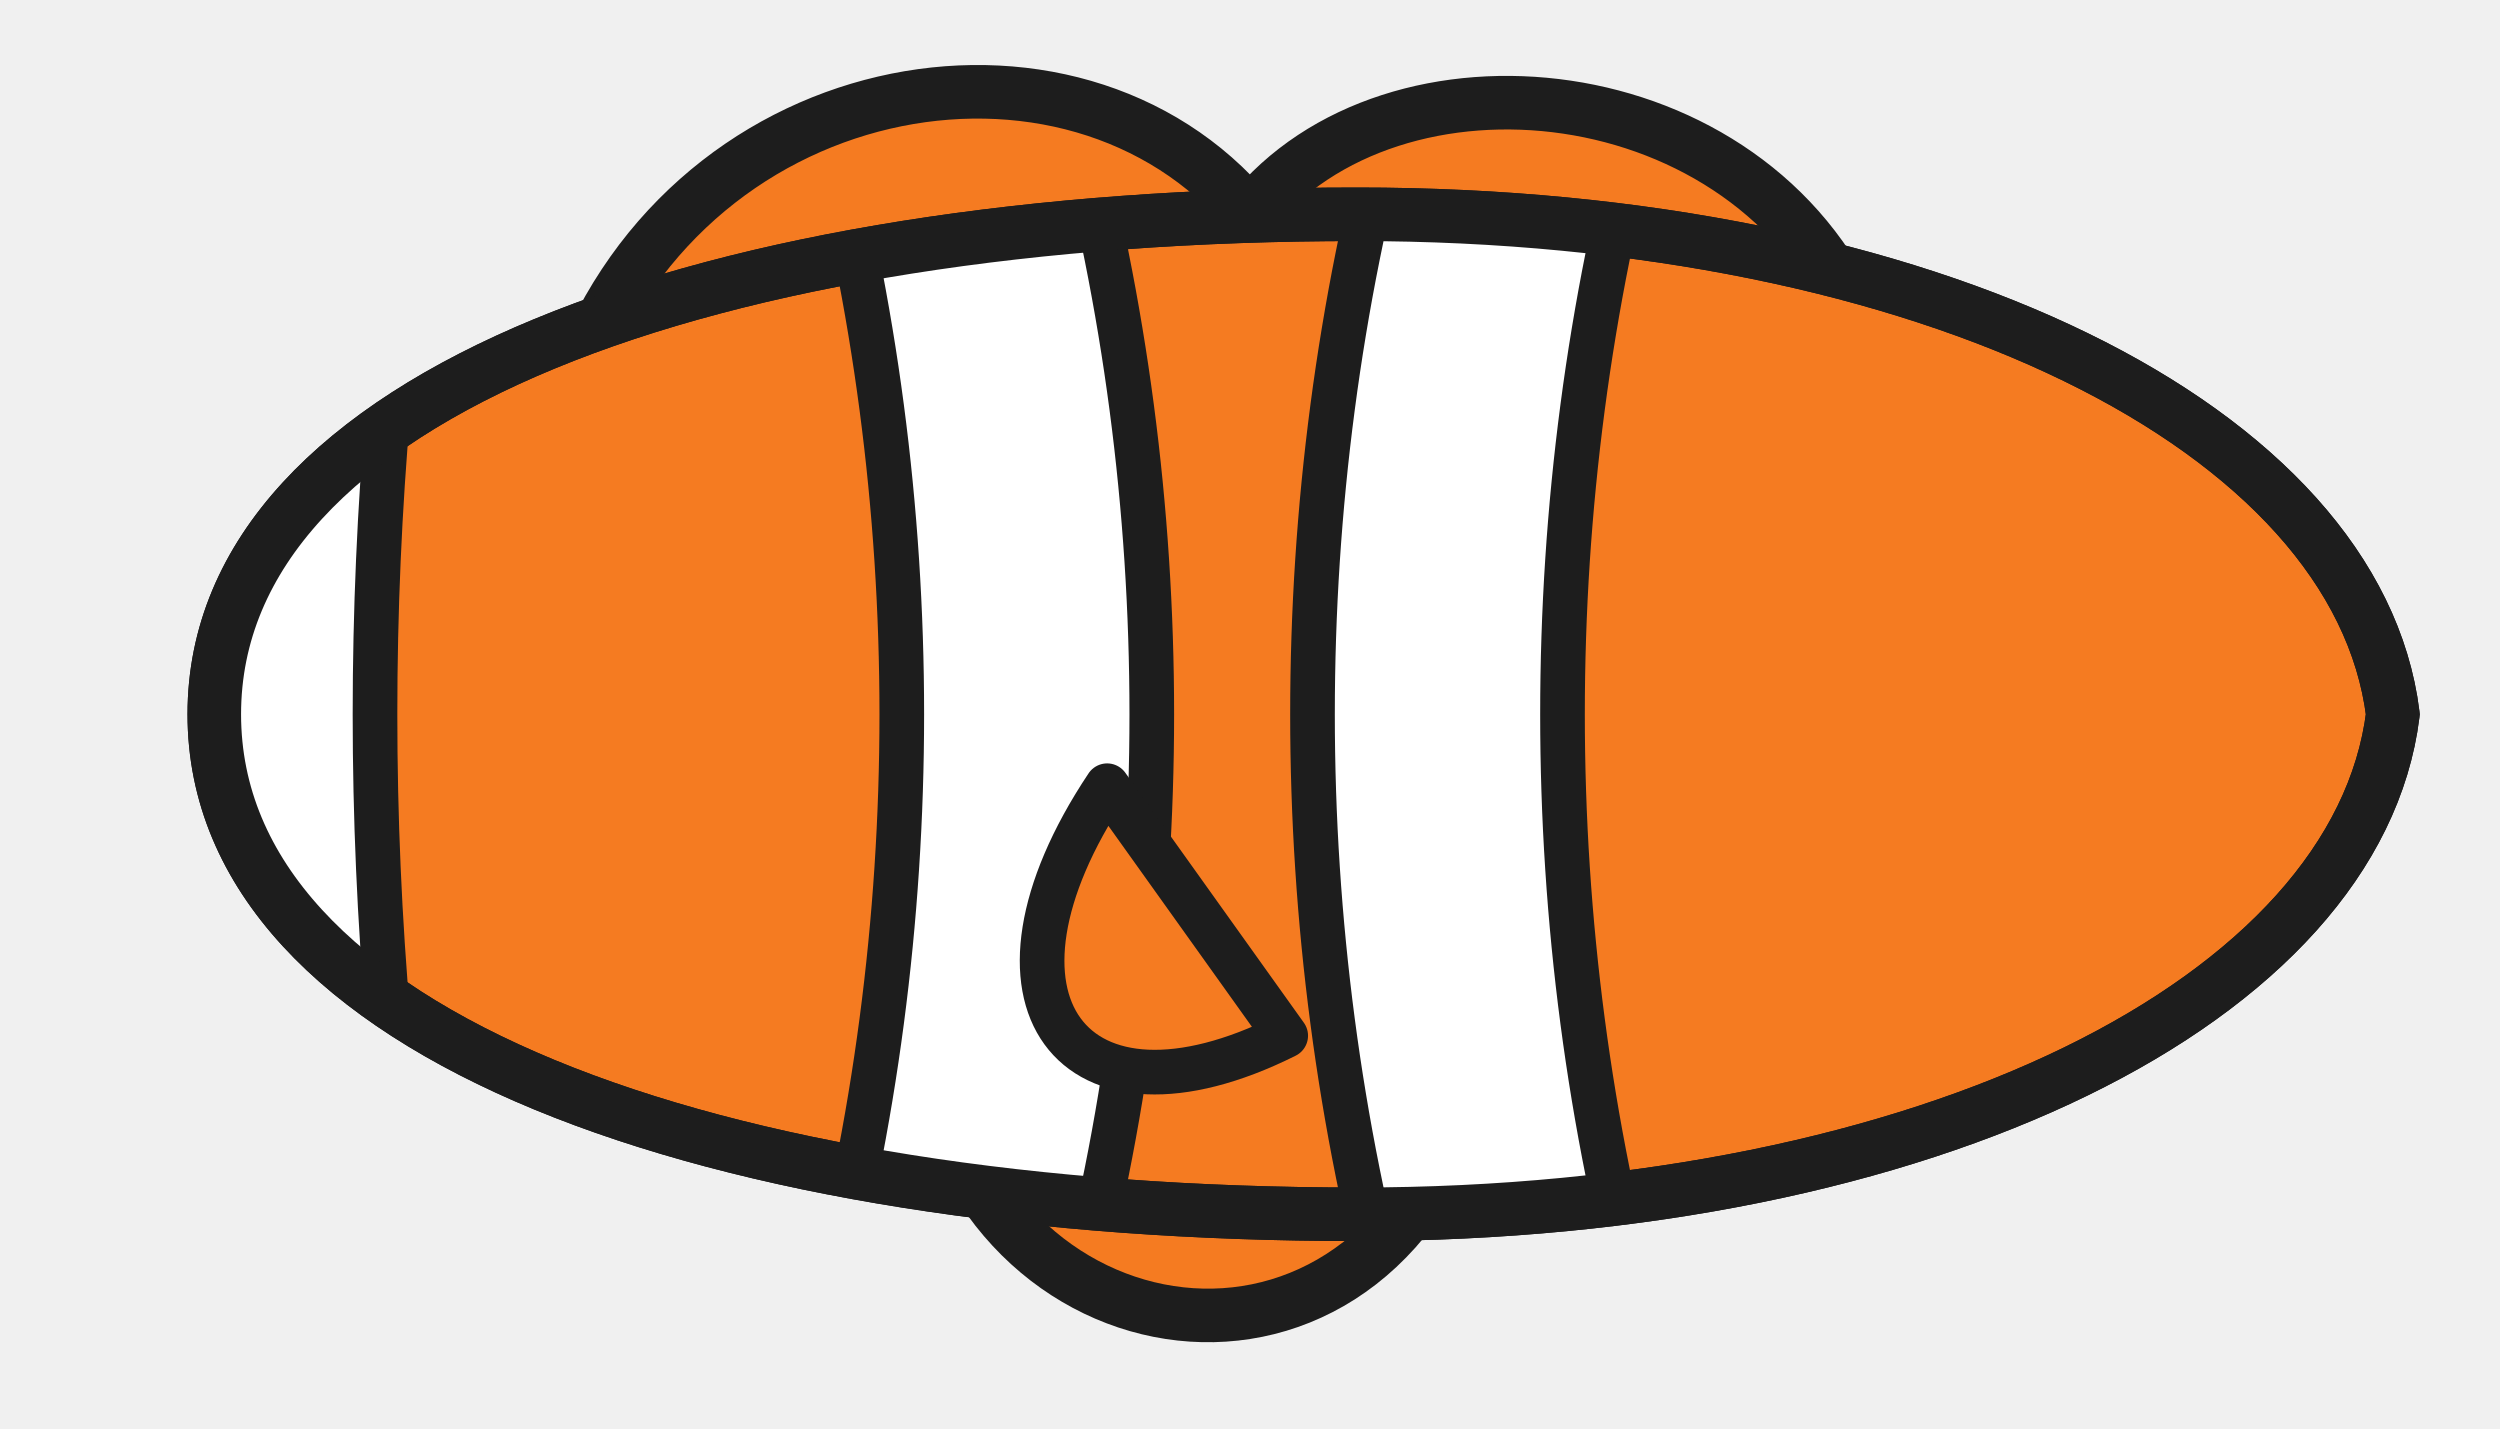
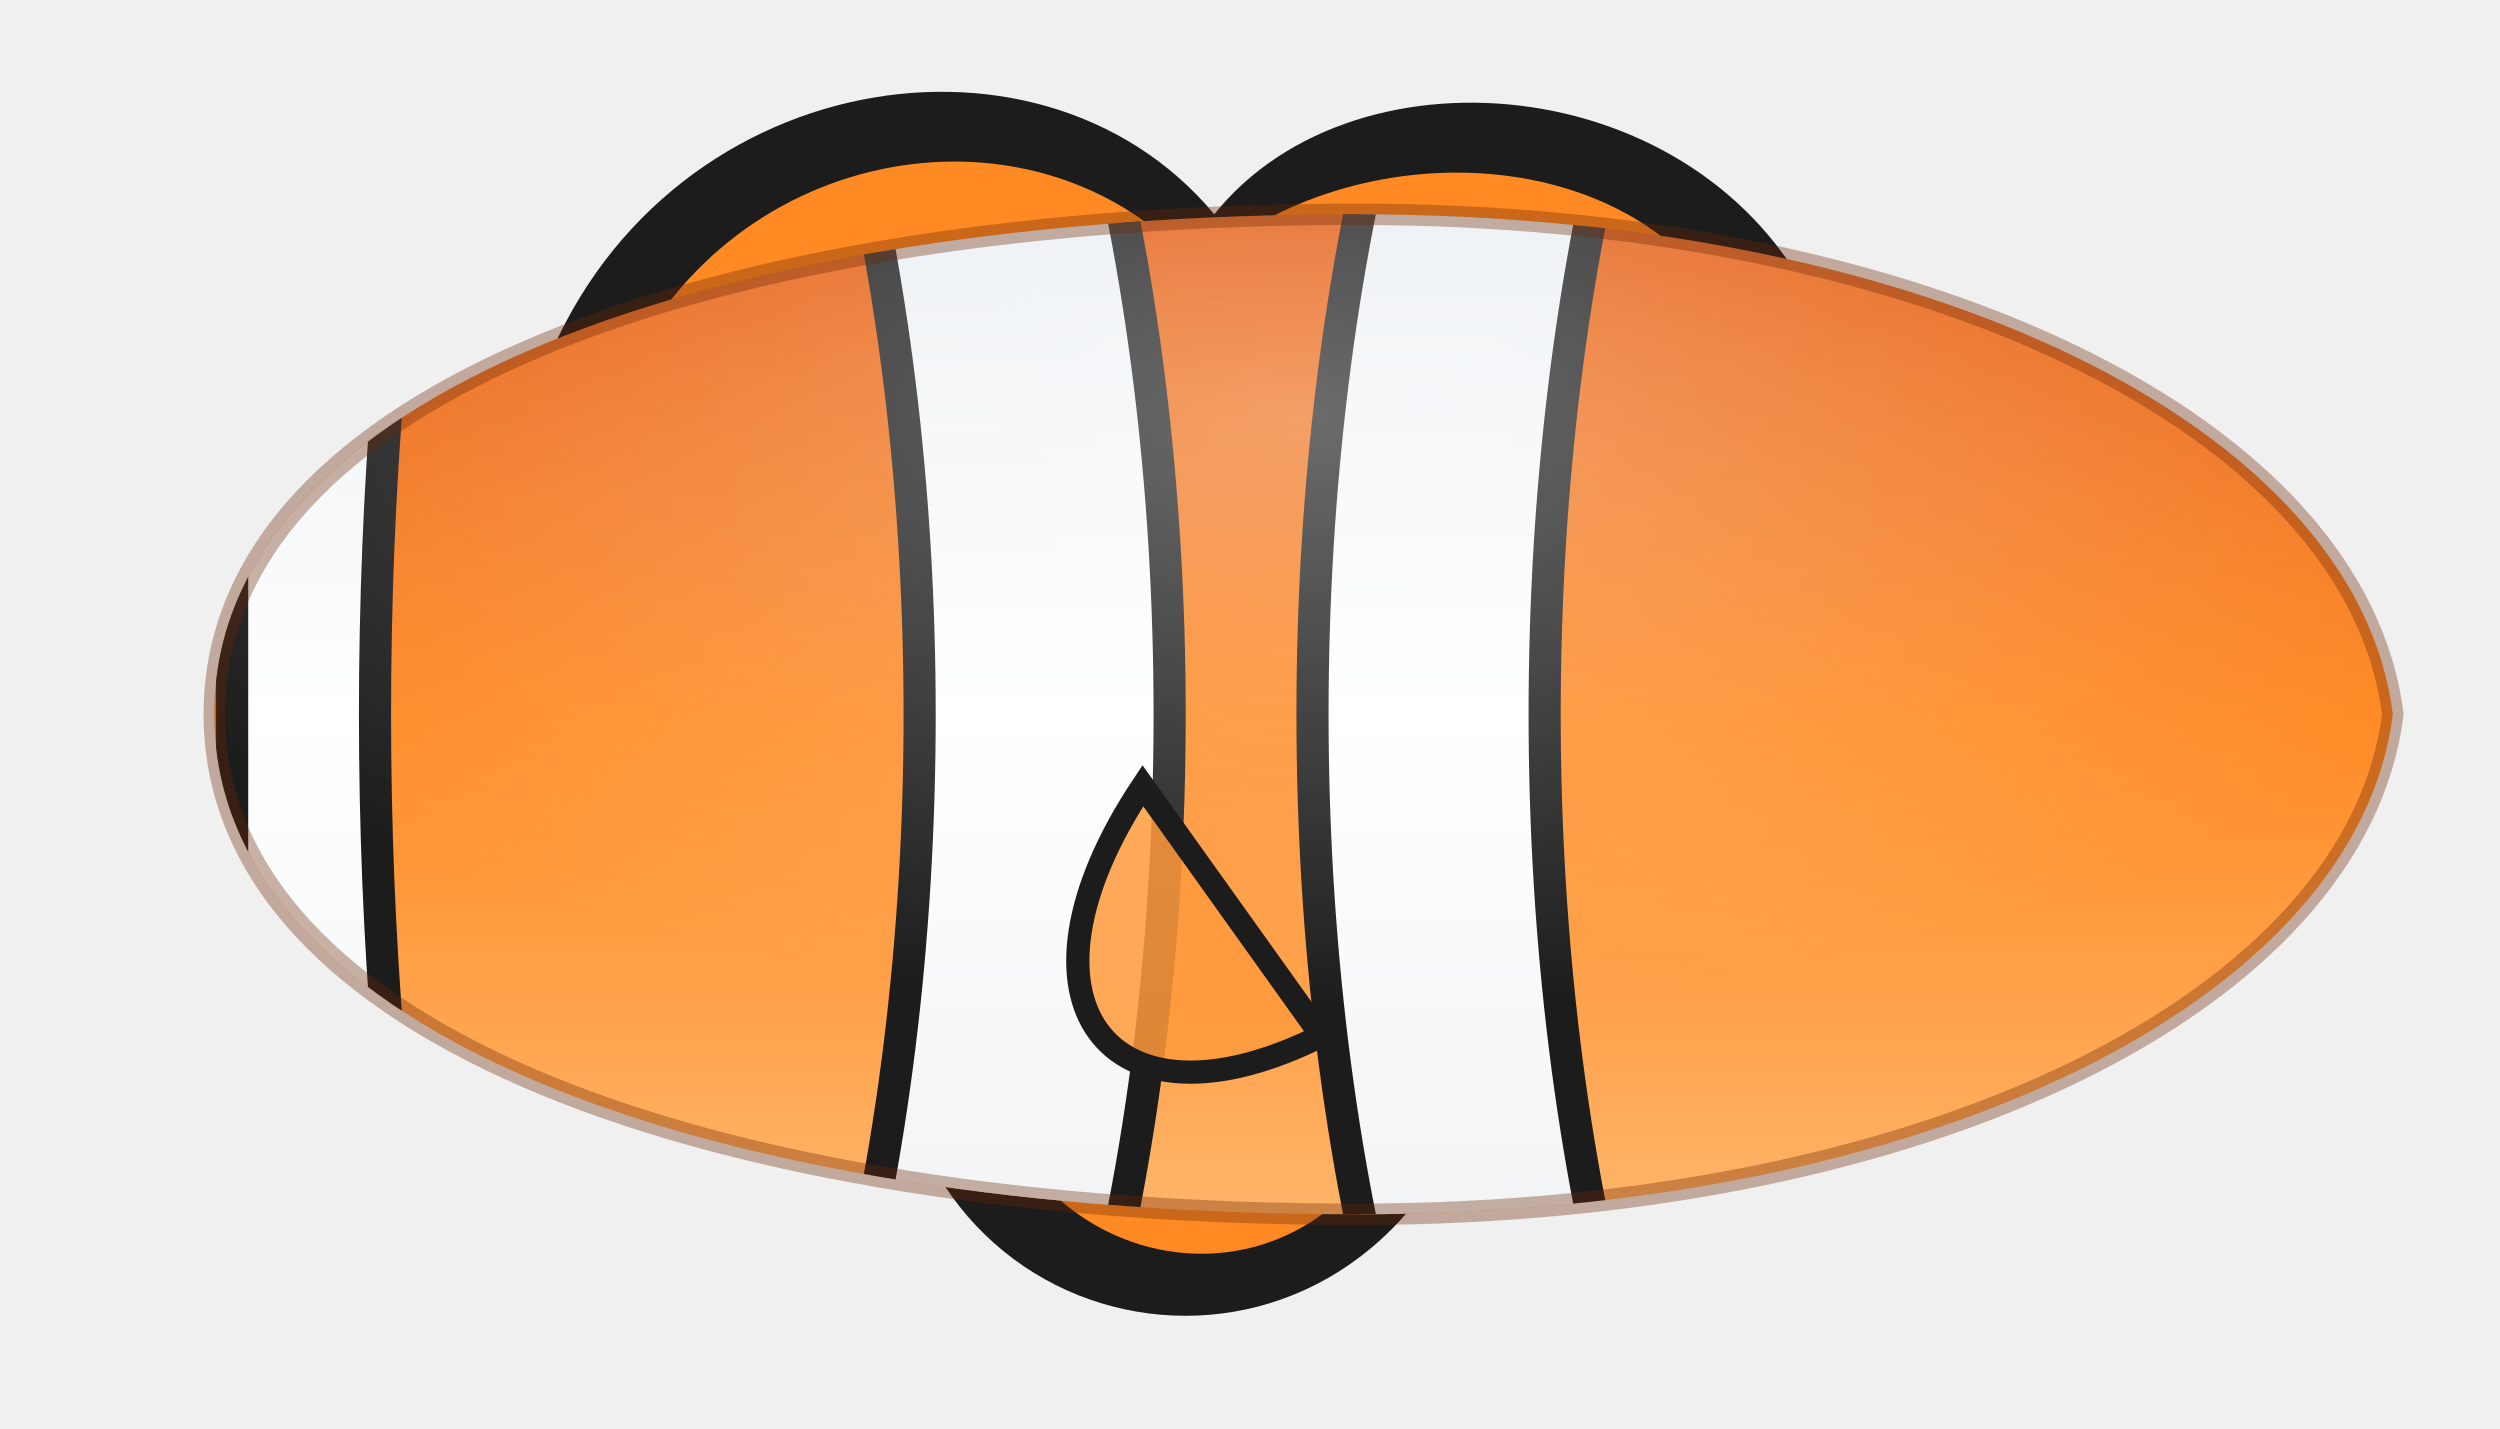
<svg xmlns="http://www.w3.org/2000/svg" width="140" height="80" viewBox="0 0 140 80">
  <defs>
+     <linearGradient id="skin" x1="0" y1="0" x2="0" y2="1">
+       <stop offset="0" stop-color="#e2560a" />
+       <stop offset="0.5" stop-color="#ff8a24" />
+       <stop offset="1" stop-color="#ffb468" />
+     </linearGradient>
+     <linearGradient id="band" x1="0" y1="0" x2="0" y2="1">
+       <stop offset="0" stop-color="#e3e9ee" />
+       <stop offset="0.5" stop-color="#ffffff" />
+       <stop offset="1" stop-color="#eef1f3" />
+     </linearGradient>
+     <radialGradient id="shine" cx="0.5" cy="0.2" r="0.6">
+       <stop offset="0" stop-color="#ffffff" stop-opacity="0.35" />
+       <stop offset="1" stop-color="#ffffff" stop-opacity="0" />
+     </radialGradient>
    <clipPath id="body">
      <path d="M12 40 C12 22 40 12 76 12 C108 12 132 24 134 40 C132 56 108 68 76 68 C40 68 12 58 12 40 Z" />
    </clipPath>
  </defs>
-   <g fill="#f57b21" stroke="#1d1d1d" stroke-width="3" stroke-linejoin="round">
-     <path d="M32 22 C38 4 60 0 70 12 C78 2 98 4 104 18 Z" />
-     <path d="M52 58 C54 76 76 80 82 62 Z" />
-     <path d="M12 40 C12 22 40 12 76 12 C108 12 132 24 134 40 C132 56 108 68 76 68 C40 68 12 58 12 40 Z" />
+   <path d="M30 22 C36 4 58 0 68 12 C76 2 96 4 102 18 Z" fill="#1c1c1c" />
+   <path d="M35 21 C41 8 58 5 67 15 C76 7 92 8 97 18 Z" fill="#ff8a24" />
+   <path d="M50 58 C52 77 77 80 83 60 Z" fill="#1c1c1c" />
+   <path d="M55 59 C57 72 74 75 79 61 Z" fill="#ff8a24" />
+   <path d="M12 40 C12 22 40 12 76 12 C108 12 132 24 134 40 C132 56 108 68 76 68 C40 68 12 58 12 40 Z" fill="url(#skin)" />
+   <g clip-path="url(#body)" fill="url(#band)" stroke="#1c1c1c" stroke-width="1.8">
+     <path d="M78 4 C72 26 72 54 78 76 L91 76 C85 54 85 26 91 4 Z" />
+     <path d="M47 4 C53 26 53 54 47 76 L61 76 C67 54 67 26 61 4 Z" />
+     <path d="M13 4 L24 4 C20 26 20 54 24 76 L13 76 Z" />
  </g>
-   <g clip-path="url(#body)" fill="#fff" stroke="#1d1d1d" stroke-width="2.5">
-     <path d="M78 6 C72 28 72 52 78 74 L92 74 C86 52 86 28 92 6 Z" />
-     <path d="M46 6 C52 28 52 52 46 74 L60 74 C66 52 66 28 60 6 Z" />
-     <path d="M10 6 L24 6 C20 28 20 52 24 74 L10 74 Z" />
-   </g>
-   <path d="M12 40 C12 22 40 12 76 12 C108 12 132 24 134 40 C132 56 108 68 76 68 C40 68 12 58 12 40 Z" fill="none" stroke="#1d1d1d" stroke-width="3" />
-   <path d="M62 44 C54 56 60 64 72 58 Z" fill="#f57b21" stroke="#1d1d1d" stroke-width="2.5" stroke-linejoin="round" />
+   <path d="M12 40 C12 22 40 12 76 12 C108 12 132 24 134 40 C132 56 108 68 76 68 C40 68 12 58 12 40 Z" fill="url(#shine)" stroke="#6b2604" stroke-opacity="0.35" stroke-width="1.2" />
+   <path d="M64 44 C56 56 62 64 74 58 Z" fill="#ff9a3c" fill-opacity="0.85" stroke="#1c1c1c" stroke-width="1.3" />
</svg>
